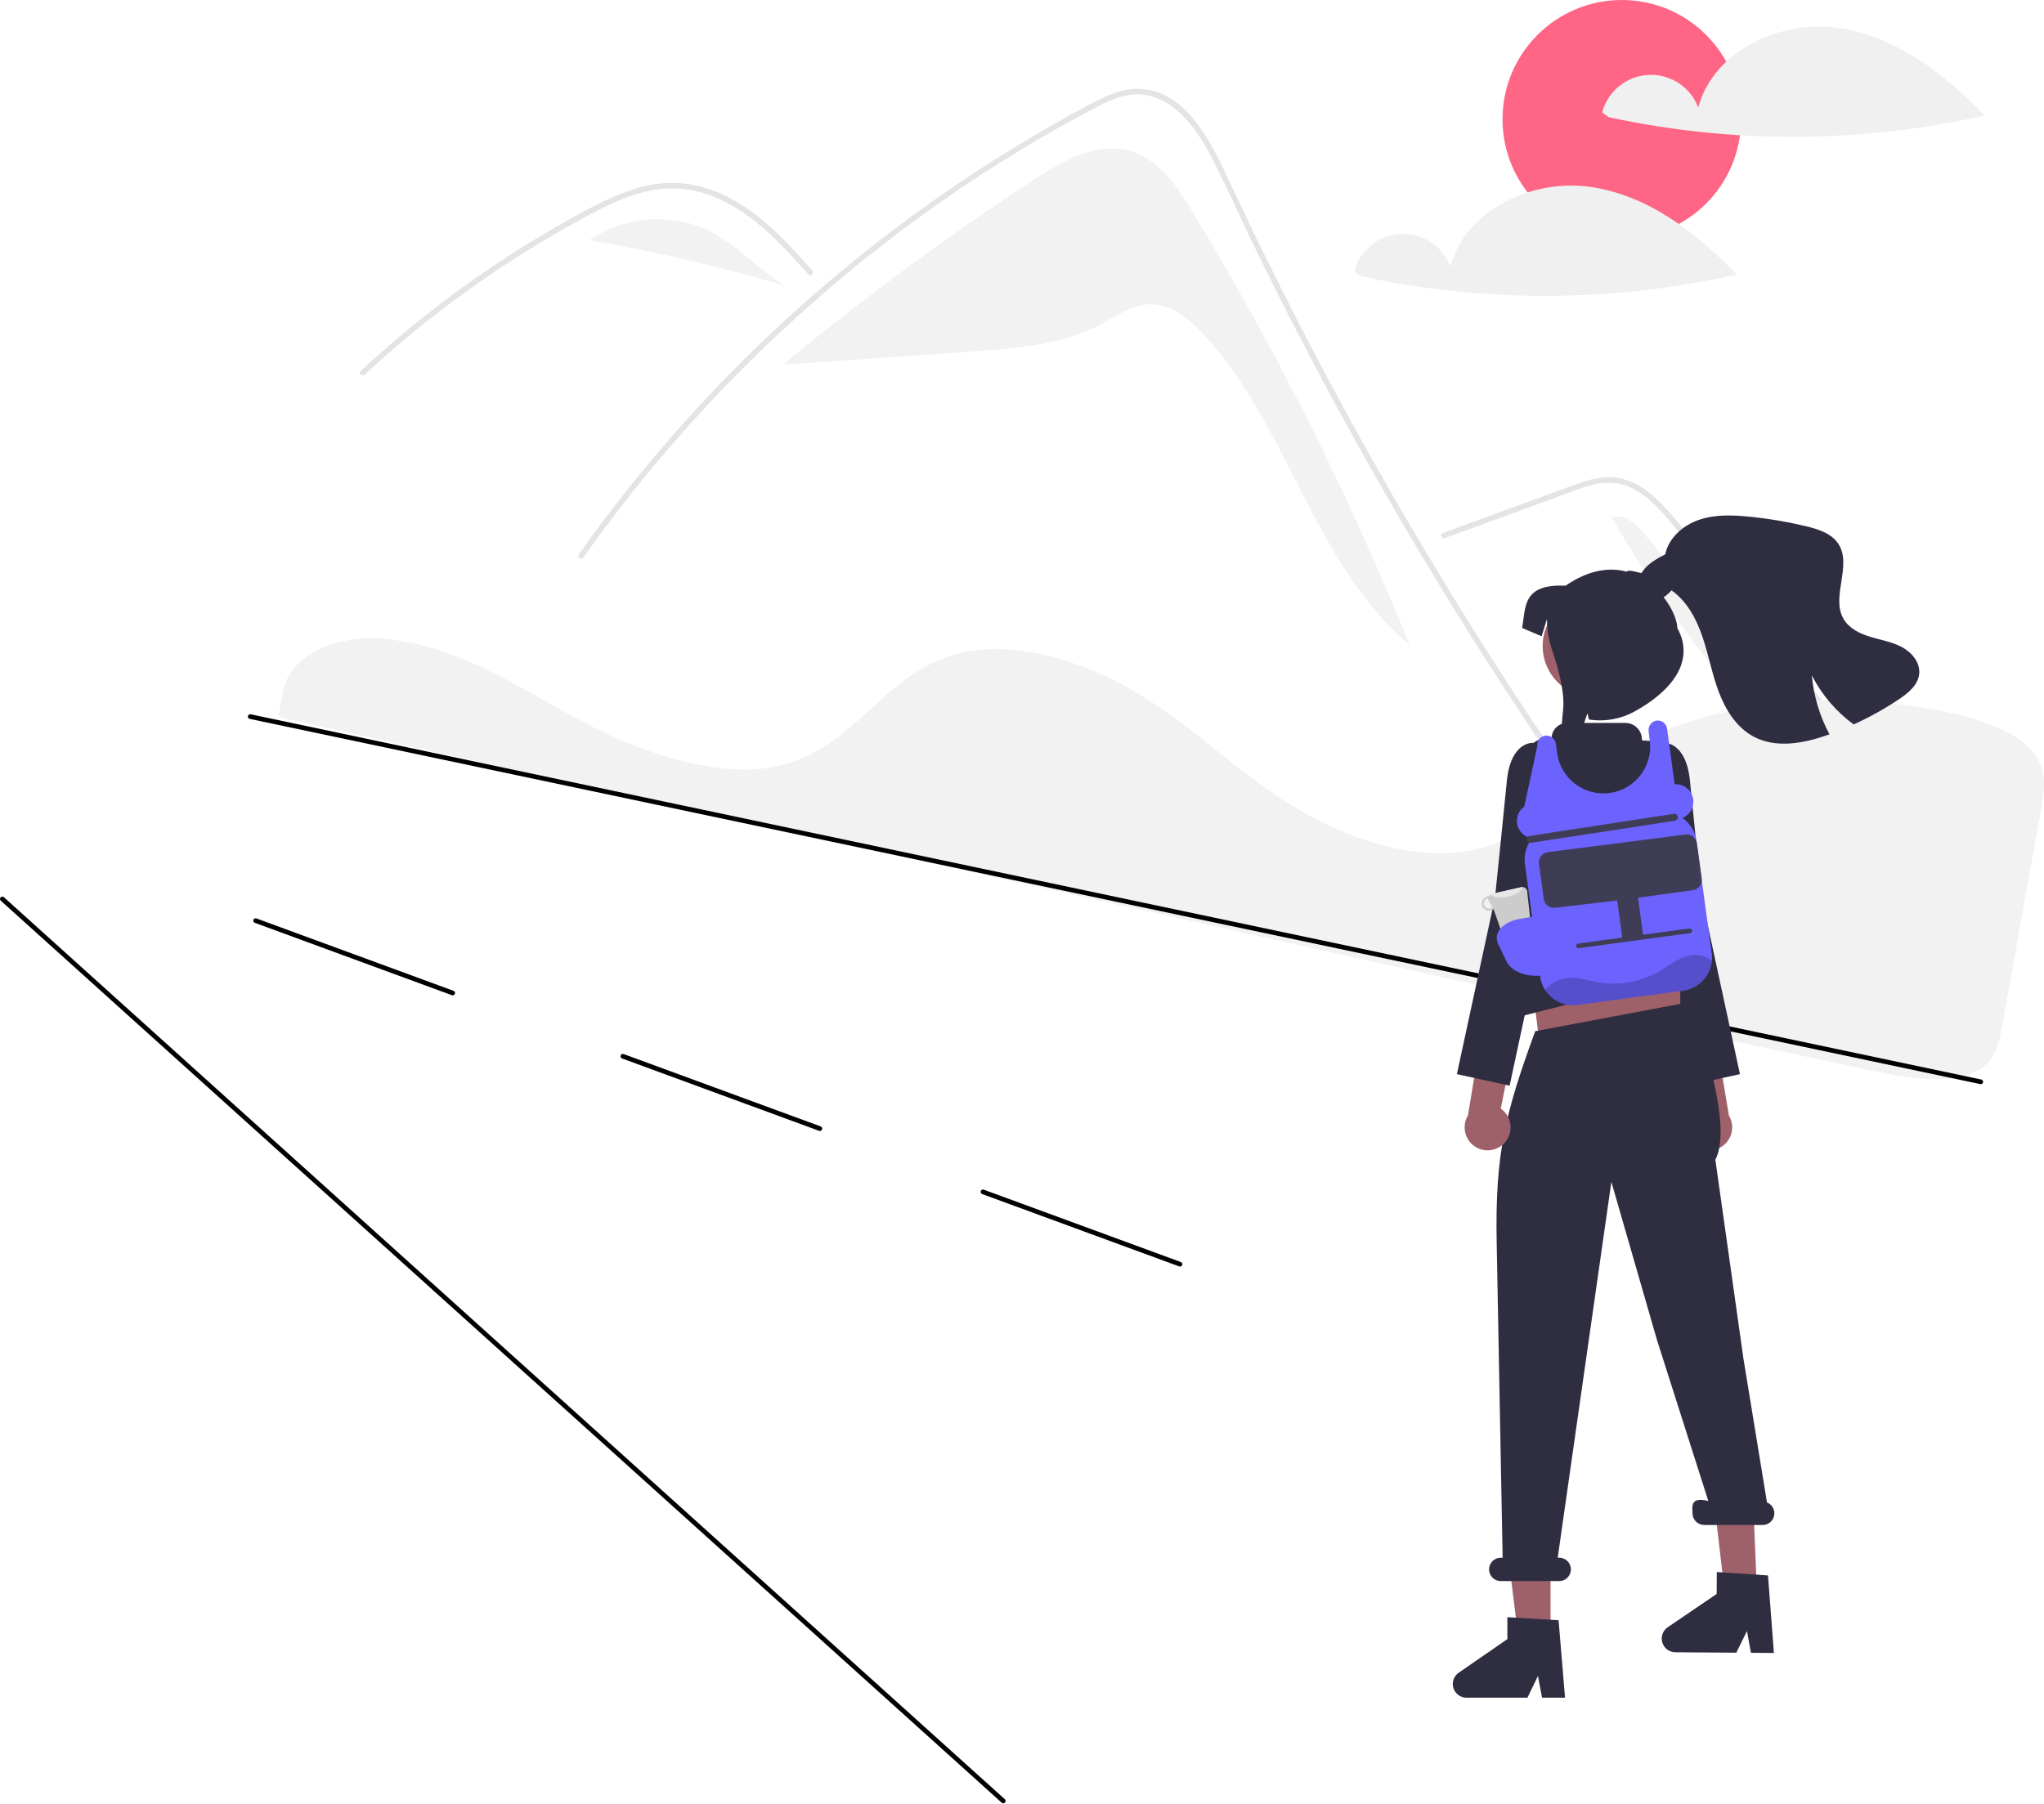
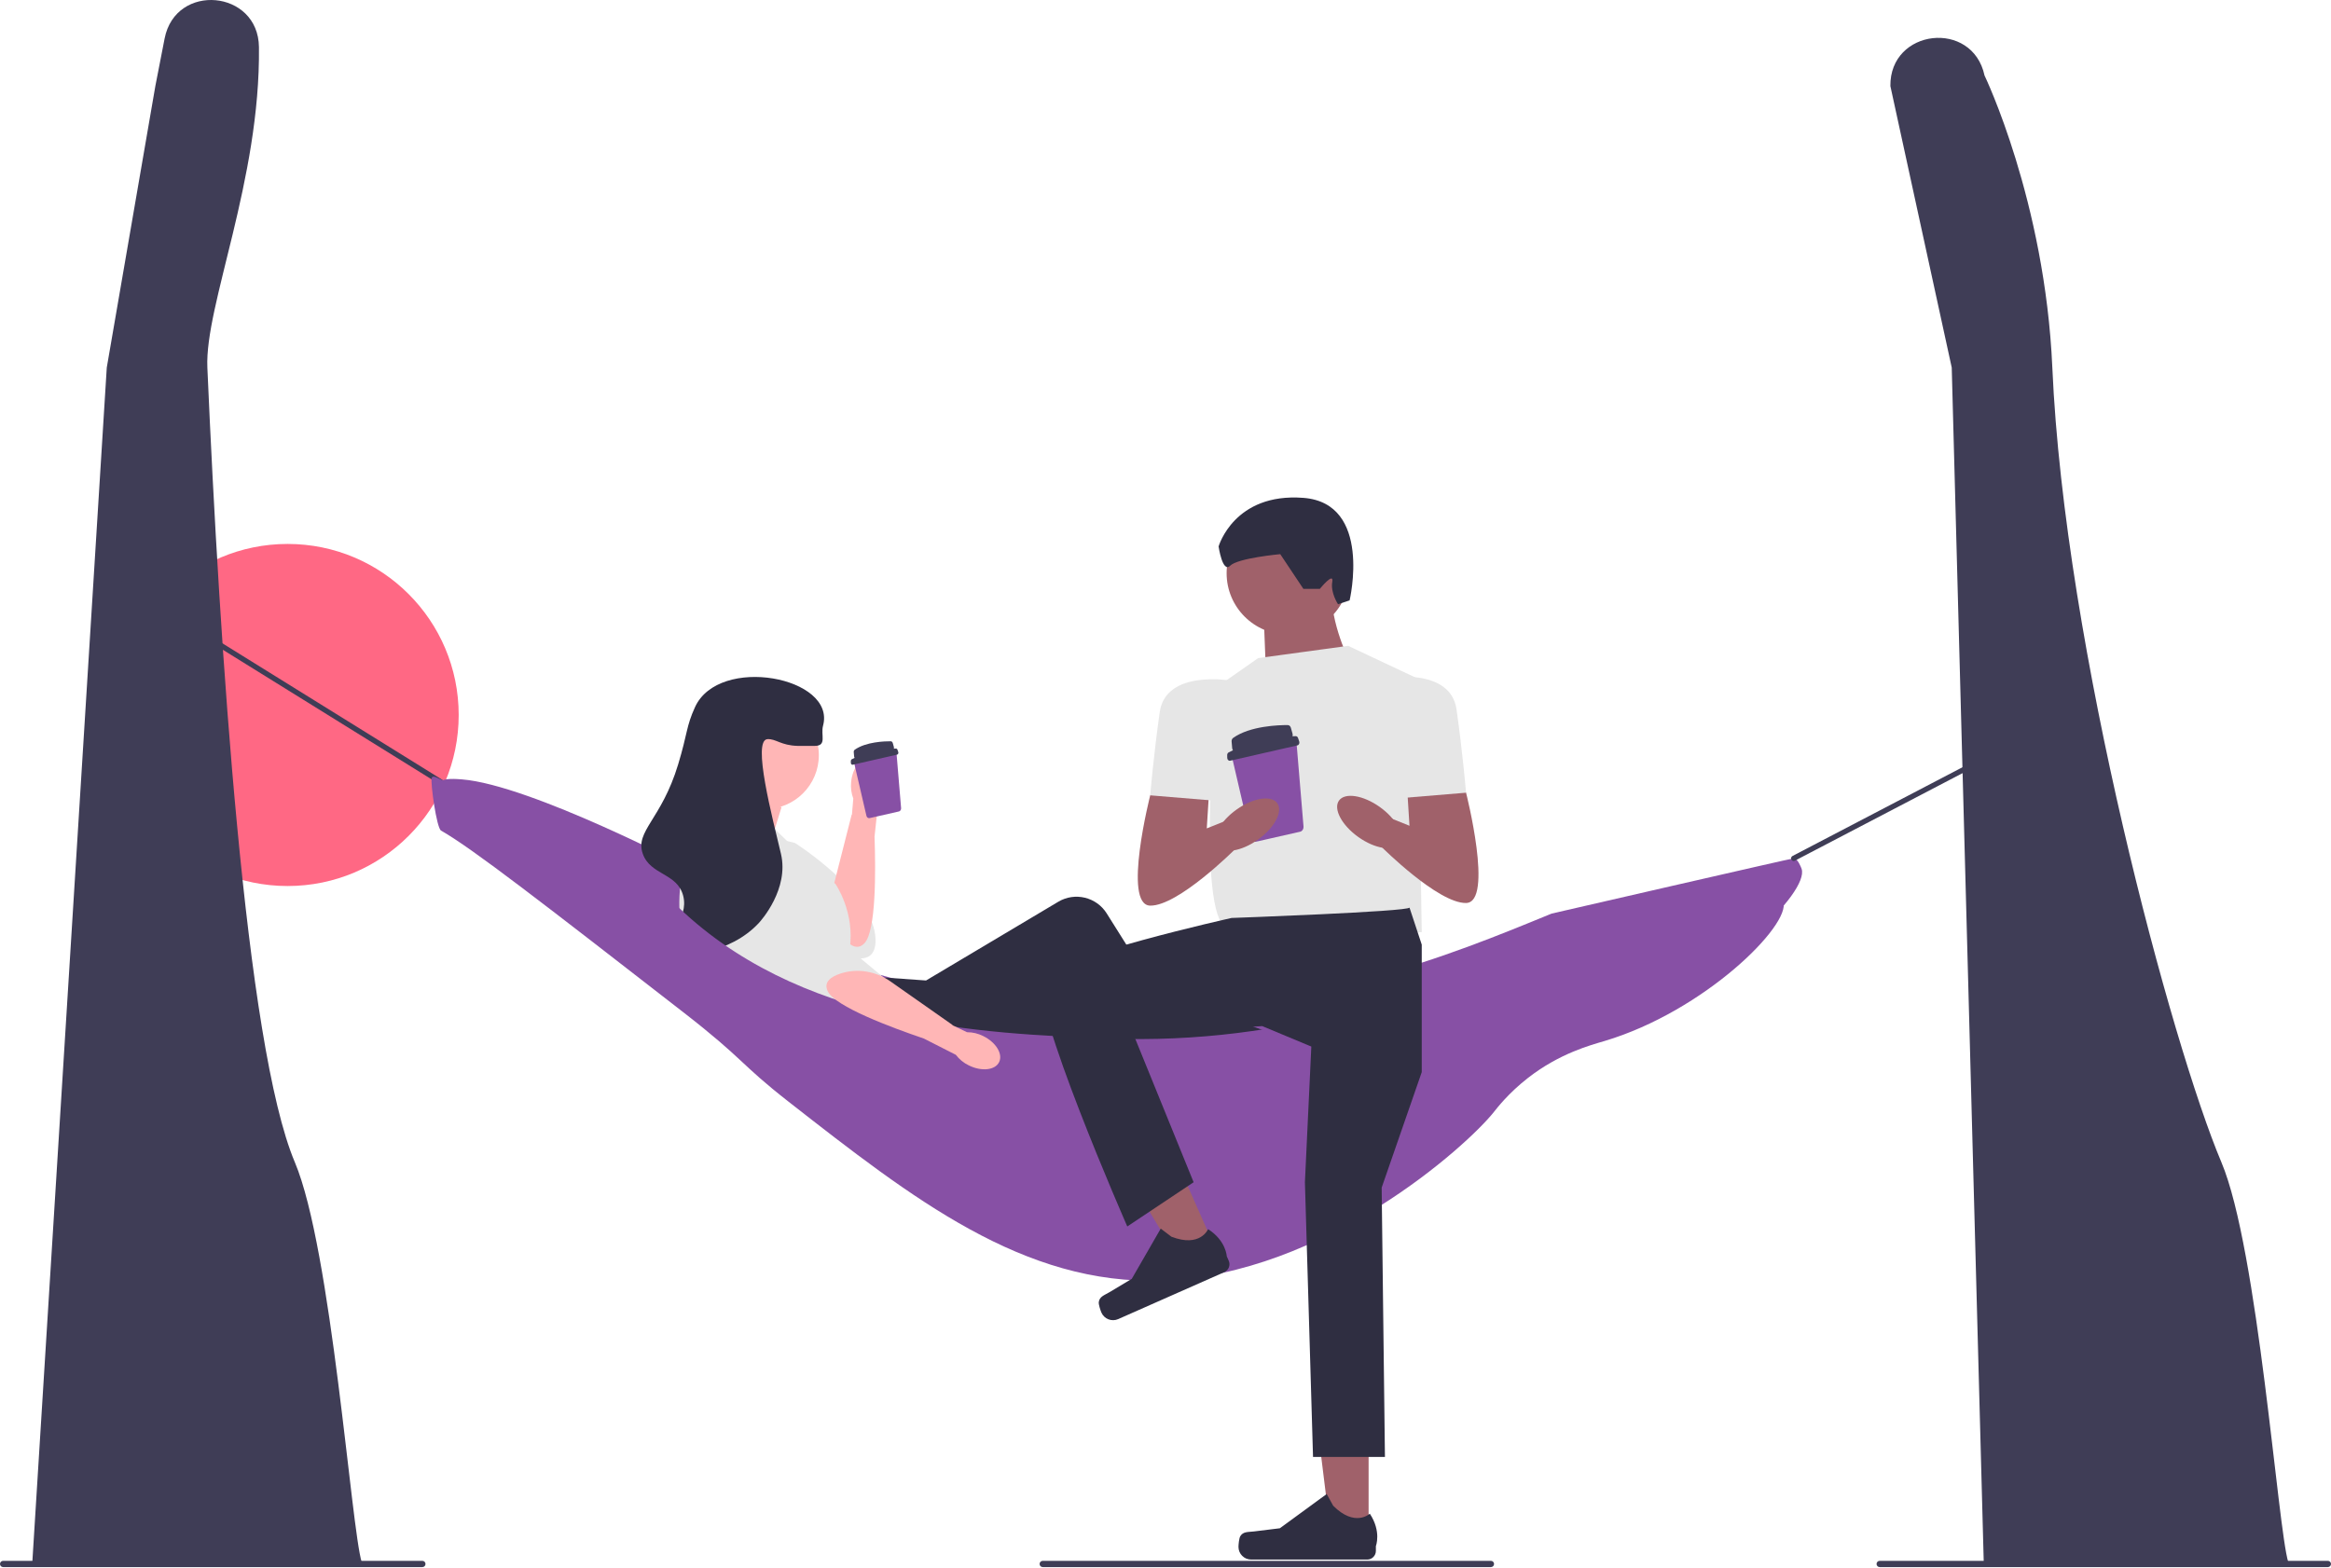
- <svg xmlns="http://www.w3.org/2000/svg" data-name="Layer 1" width="874.039" height="771.292" viewBox="0 0 874.039 771.292">
-   <path d="M673.062,155.137c-6.611-10.934-14.444-22.608-26.712-26.178-14.207-4.135-28.802,4.079-41.181,12.184a1200.013,1200.013,0,0,0-106.794,78.684l.037.424q39.846-2.748,79.691-5.496c19.192-1.324,39.044-2.83,56.005-11.909,6.436-3.445,12.71-8.047,20.003-8.368,9.061-.398,16.962,5.93,23.17,12.541,36.727,39.109,47.355,98.916,88.558,133.276A1307.621,1307.621,0,0,0,673.062,155.137Z" transform="translate(-162.9803 -64.354)" fill="#f2f2f2" />
-   <path d="M898.816,486.852c-4.061-5.128-5.721-6.33-9.727-11.505Q840.159,412.063,797.108,344.504q-29.241-45.883-55.583-93.529-12.541-22.651-24.394-45.658-9.198-17.839-17.985-35.891c-1.675-3.437-3.303-6.891-4.923-10.352-3.817-8.139-7.563-16.318-11.585-24.346-4.583-9.151-10.162-18.744-18.578-24.891a25.346,25.346,0,0,0-13.204-5.081c-6.851-.443-13.173,2.386-19.115,5.476a615.324,615.324,0,0,0-120.996,83.438A629.917,629.917,0,0,0,412.444,302.789c-.869,1.241-2.924.055-2.047-1.193q5.18-7.325,10.565-14.492A633.399,633.399,0,0,1,582.67,136.269q15.73-10.194,32.051-19.431c5.484-3.106,10.992-6.171,16.594-9.048,5.492-2.821,11.324-5.358,17.598-5.452,21.351-.332,32.407,23.848,40,40.119q3.58,7.681,7.246,15.314,13.856,28.981,28.779,57.432,9.21,17.566,18.823,34.927,29.917,54.062,63.596,105.935c29.743,45.808,59.25,86.275,93.134,129.112C901.424,486.362,899.756,488.053,898.816,486.852Z" transform="translate(-162.9803 -64.354)" fill="#e4e4e4" />
-   <path d="M508.636,181.73c-1.24-1.383-2.473-2.766-3.722-4.149-9.846-10.889-20.411-21.652-33.931-27.894a49.228,49.228,0,0,0-20.624-4.781c-7.38.024-14.595,1.96-21.414,4.67-3.224,1.288-6.377,2.75-9.482,4.307-3.548,1.786-7.033,3.69-10.502,5.61q-9.767,5.405-19.281,11.284-18.93,11.699-36.674,25.184-9.198,6.993-18.017,14.445-8.202,6.922-16.073,14.216c-1.122,1.035-2.797-.64-1.675-1.675,1.383-1.288,2.782-2.568,4.18-3.832q5.927-5.358,12.043-10.51,11.153-9.411,22.884-18.096,18.242-13.513,37.74-25.192,9.743-5.832,19.755-11.174c2.015-1.075,4.054-2.126,6.116-3.121a97.502,97.502,0,0,1,14.54-5.919,51.724,51.724,0,0,1,21.96-2.157,57.173,57.173,0,0,1,20.261,7.009c13.275,7.42,23.572,18.894,33.591,30.091C511.323,181.184,509.655,182.867,508.636,181.73Z" transform="translate(-162.9803 -64.354)" fill="#e4e4e4" />
-   <path d="M780.643,294.569l31.811-11.635L828.249,277.157c5.144-1.881,10.276-4.023,15.593-5.37a24.6,24.6,0,0,1,14.114.18,32.529,32.529,0,0,1,11.008,6.824,89.337,89.337,0,0,1,9.029,9.642c3.439,4.133,6.827,8.308,10.23,12.47q21.068,25.765,41.86,51.755,20.792,25.989,41.306,52.198,20.564,26.274,40.845,52.767,2.484,3.246,4.965,6.494c.914,1.196,2.973.017,2.047-1.196q-20.431-26.76-41.147-53.3-20.767-26.604-41.82-52.982-21.053-26.378-42.391-52.527-5.316-6.515-10.649-13.015c-2.999-3.655-5.965-7.35-9.254-10.753-6.039-6.245-13.583-11.764-22.614-11.914-5.31-.088-10.448,1.597-15.381,3.381-5.318,1.924-10.624,3.884-15.935,5.826l-32.034,11.716-8.008,2.929c-1.421.52-.807,2.812.63,2.286Z" transform="translate(-162.9803 -64.354)" fill="#e4e4e4" />
-   <path d="M466.796,163.388c-16.166-8.308-36.868-6.681-51.723,3.699a737.726,737.726,0,0,1,83.932,19.589C487.555,179.967,478.599,169.455,466.796,163.388Z" transform="translate(-162.9803 -64.354)" fill="#f2f2f2" />
-   <path d="M414.914,167.059l-3.112,2.53c1.053-.885,2.147-1.715,3.271-2.501C415.02,167.078,414.967,167.068,414.914,167.059Z" transform="translate(-162.9803 -64.354)" fill="#f2f2f2" />
-   <path d="M867.766,294.685c-3.131-3.812-6.517-7.803-11.201-9.351l-4.373.172A496.015,496.015,0,0,0,984.306,436.543Q926.036,365.614,867.766,294.685Z" transform="translate(-162.9803 -64.354)" fill="#f2f2f2" />
-   <path d="M667.565,606.081a.992.992,0,0,1-.345-.062l-84.261-30.953a1.0 1,0,0,1,.689-1.877L667.91,604.142a1.0 1,0,0,1-.345,1.938Z" transform="translate(-162.9803 -64.354)" />
-   <path d="M513.565,548.081a.992.992,0,0,1-.345-.062l-84.261-30.953a1.0 1,0,0,1,.689-1.877L513.91,546.142a1.0 1,0,0,1-.345,1.938Z" transform="translate(-162.9803 -64.354)" />
-   <path d="M356.565,490.081a.992.992,0,0,1-.345-.062l-84.261-30.953a1.0 1,0,1,1,.689-1.877L356.91,488.142a1.0 1,0,0,1-.345,1.938Z" transform="translate(-162.9803 -64.354)" />
-   <path d="M340.778,339.738c-3.513-.785-7.07-1.405-10.583-1.837l-.511-.063c-23.321-2.777-43.01,6.958-45.796,22.645l-.495,2.838c-.309,1.795-.643,3.725-1.04,5.86-.192,1.054.867,2.132,2.407,2.476L845.649,497.037c39.607,8.564,79.087,17.024,117.337,25.144a177.652,177.652,0,0,0,21.711,3.511c10.927.926,18.927-.293,24.46-3.725l.001 0c6.877-4.253,8.607-11.157,10.019-19.078,2.846-15.997,5.877-32.793,8.897-49.538,2.661-14.758,5.316-29.477,7.832-43.574,1.478-8.369,2.281-15.869-2.879-22.891-5.596-7.598-17.581-13.494-35.623-17.527-.218-.049-.434-.097-.655-.145-56.592-12.407-117.619-2.55-151.854,24.53-3.942,3.118-7.734,6.553-11.401,9.875a158.915,158.915,0,0,1-17.302,14.232,66.95,66.95,0,0,1-10.666,5.986c-.257.125-.548.255-.851.372-.705.318-1.433.613-2.135.865a62.042,62.042,0,0,1-12.655,3.397l-.431.065c-.326.056-.678.107-1.027.147a68.206,68.206,0,0,1-7.479.589c-10.812.309-22.585-1.669-34.991-5.882a151.752,151.752,0,0,1-32.578-15.751c-10.814-6.914-20.639-14.717-30.141-22.263-4.173-3.316-8.49-6.743-12.828-10.046-.815-.622-1.618-1.23-2.434-1.842-5.313-3.969-10.177-7.354-14.871-10.348a146.281,146.281,0,0,0-37.143-17.035c-13.864-4.03-26.63-5.128-37.931-3.275a60.649,60.649,0,0,0-9.253,2.27c-13.923,4.597-23.917,13.74-33.581,22.583-12.021,10.999-24.453,22.373-44.611,25.204-23.263,3.273-53.836-7.081-74.693-17.866-6.557-3.391-13.045-7.056-19.318-10.601q-3.801-2.148-7.611-4.28c-4.993-2.785-9.099-4.982-12.918-6.915l-1.208-.614c-.673-.337-1.346-.675-2.034-1.007-4.55-2.238-8.825-4.154-13.075-5.86l-1.004-.409c-2.021-.785-3.918-1.486-5.788-2.137l-.747-.259A109.236,109.236,0,0,0,340.778,339.738Z" transform="translate(-162.9803 -64.354)" fill="#f2f2f2" />
-   <path d="M1009.981,528.062a1.009,1.009,0,0,1-.208-.021l-740-156.208a1,1,0,0,1,.413-1.957l740,156.208a1,1,0,0,1-.206,1.979Z" transform="translate(-162.9803 -64.354)" />
-   <circle cx="693.5" cy="51" r="51" fill="#ff6584" />
-   <path d="M948.516,76.224c-24.717-3.341-52.935,10.019-59.341,34.124a21.597,21.597,0,0,0-41.093,2.109l2.83,2.027a372.275,372.275,0,0,0,160.659-.726C994.377,95.688,973.233,79.565,948.516,76.224Z" transform="translate(-162.9803 -64.354)" fill="#f0f0f0" />
-   <path d="M842.516,144.224c-24.717-3.341-52.935,10.019-59.341,34.124a21.597,21.597,0,0,0-41.093,2.109l2.83,2.027a372.275,372.275,0,0,0,160.659-.726C888.377,163.688,867.233,147.565,842.516,144.224Z" transform="translate(-162.9803 -64.354)" fill="#f0f0f0" />
-   <path d="M886.872,553.437a9.76,9.76,0,0,1,1.357-14.904L872.689,461.346l17.161,5.51,12.439,74.659A9.813,9.813,0,0,1,886.872,553.437Z" transform="translate(-162.9803 -64.354)" fill="#9e616a" />
-   <path d="M863.926,390.13l10.648-8.037s9.393-.665,11.056,16.274,5.079,49.95,5.079,49.95l16.293,75.463-22.554,4.95-17.451-81.438-10.469-24.184Z" transform="translate(-162.9803 -64.354)" fill="#2f2e41" />
-   <polygon points="718.5 449 658.5 448 653.5 407 718.5 407 718.5 449" fill="#9e616a" />
-   <polygon points="663.032 699.832 649.181 699.831 642.591 646.404 663.034 646.405 663.032 699.832" fill="#9e616a" />
-   <polygon points="751.276 680.645 737.425 680.548 731.21 627.076 749.225 631.209 751.276 680.645" fill="#9e616a" />
-   <polygon points="707.954 371.691 711.092 379.851 710.465 388.011 649.04 409.286 652.088 373.574 658.993 365.414 707.954 371.691" fill="#ffb6b6" />
-   <circle cx="681.602" cy="276.32" r="21.938" fill="#9e616a" />
-   <path d="M832.208,790.486h-9.829l-1.754-9.279-4.493,9.279H790.064a5.86,5.86,0,0,1-3.33-10.682l20.817-14.377v-9.381l21.896,1.307Z" transform="translate(-162.9803 -64.354)" fill="#2f2e41" />
-   <path d="M921.523,771.351l-9.828-.069-1.689-9.292-4.558,9.248-26.067-.182a5.86,5.86,0,0,1-3.255-10.705l20.917-14.231.066-9.381,21.886,1.46Z" transform="translate(-162.9803 -64.354)" fill="#2f2e41" />
-   <path d="M918.566,706.973l-10.086-61.619-12-85c8.788-16.32-11-67-11-67l-2.793.134L819.467,505.415l.014-.061c-12.931,35.268-17.215,52.691-16.506,90.248l2.547,135.01h-.799a5,5,0,0,0,0,10h25a5,5,0,0,0,0-10h-.645l22.947-160.757L871.48,637.354l22,69c-8-2-6.758,2.634-6.758,5.258a5,5,0,0,0,5,5h25a4.995,4.995,0,0,0,1.844-9.639Z" transform="translate(-162.9803 -64.354)" fill="#2f2e41" />
-   <path d="M890.403,495.979l-2-20a3.987,3.987,0,0,0-3.605-2.995c-.833-9.527-4.339-50.629-4.549-52.421l-.008-.076-1.594-34.058a5.037,5.037,0,0,0-4.703-4.79l-8.421-.55a.446.446,0,0,1-.431-.445,7.081,7.081,0,0,0-7.081-7.081H833.08a6.63,6.63,0,0,0-6.576,5.804.44.44,0,0,1-.448.396l-.003-0a11.845,11.845,0,0,0-11.915,9.824c-3.408,19.831-10.239,64.84-6.862,89.862,1.176,8.711-1.359,1.812-1.803,9.1a5.365,5.365,0,0,0,1.336,3.89c-2.058.598-2.856,2.821-2.328,4.916l-.438-.108a4,4,0,0,0,4.856,2.901L885.502,480.836C887.644,480.296,890.943,498.121,890.403,495.979Z" transform="translate(-162.9803 -64.354)" fill="#2f2e41" />
-   <path d="M806.089,553.437a9.76,9.76,0,0,0-1.357-14.904l15.54-77.187-17.161,5.51-12.439,74.659A9.813,9.813,0,0,0,806.089,553.437Z" transform="translate(-162.9803 -64.354)" fill="#9e616a" />
-   <path d="M829.034,390.13l-10.648-8.037s-9.393-.665-11.056,16.274-5.079,49.95-5.079,49.95l-16.293,75.463,22.554,4.95,17.451-81.438,10.469-24.184Z" transform="translate(-162.9803 -64.354)" fill="#2f2e41" />
-   <path d="M868.076,321.166c4.087,1.217,7.9-2.202,10.745-5.441l-1.011,1.2c6.692,4.713,10.693,12.39,13.289,20.161,2.596,7.763,4.044,15.894,6.975,23.546,2.93,7.643,7.66,15.037,14.9,18.85,9.699,5.107,21.583,2.785,31.9-.9.137-.051.266-.094.403-.146a65.737,65.737,0,0,1-7.523-25.191,59.771,59.771,0,0,0,17.873,20.967,137.213,137.213,0,0,0,19.381-10.779c3.984-2.665,8.183-6.109,8.645-10.882.471-4.738-3.067-9.065-7.24-11.344-4.173-2.279-8.971-3.05-13.529-4.421-4.55-1.362-9.194-3.599-11.584-7.711-5.509-9.459,3.761-22.8-2.151-32.02-2.913-4.533-8.568-6.349-13.812-7.609a182.606,182.606,0,0,0-24.317-4.104c-7.189-.72-14.617-.985-21.455,1.328-6.838,2.313-13.041,7.686-14.506,14.763-3.993,2.099-8.217,4.421-10.359,8.405C862.558,313.815,863.749,319.881,868.076,321.166Z" transform="translate(-162.9803 -64.354)" fill="#2f2e41" />
-   <path d="M874.177,319.572c3.914,4.903,6.044,10.205,6.044,13.38,8.13,14.859-3.496,27.623-18.356,35.753a30.443,30.443,0,0,1-19.45,3.391l-.622-2.654-.842,2.39s-9.675,31.954-12.866,33.828c1.211-5.687,2.598-32.017,3.272-37.567.933-7.554-2.32-18.799-4.667-25.638a40.366,40.366,0,0,1-2.21-13.1v-.195l-2.285,7.34-8.319-3.549c1.548-8.878,0-18.956,18.556-18.082,10.036-6.902,18.873-7.953,26.133-5.996.937-1.448,6.339,1.264,7.9.502" transform="translate(-162.9803 -64.354)" fill="#2f2e41" />
-   <path d="M894.95,475.58a14.211,14.211,0,0,1-12.22,12.5l-45.17,6.12a14.224,14.224,0,0,1-15.99-12.18l-6.51-48.14a14.175,14.175,0,0,1,1.8-9.04l-.31-2.34a7.49,7.49,0,0,1-1.78-13.14l5.58-25.85a4.007,4.007,0,0,1,3.82-4.54,4.113,4.113,0,0,1,4.13,3.63l.51,3.8a20.001,20.001,0,0,0,39.82-2.66,20.672,20.672,0,0,0-.18-2.71l-.5-3.74a4.15,4.15,0,0,1,3.18-4.69,3.999,3.999,0,0,1,4.71,3.4l3.23,23.8a7.492,7.492,0,0,1,3.35,14.41,14.165,14.165,0,0,1,5.97,9.74l6.52,48.15A14,14,0,0,1,894.95,475.58Z" transform="translate(-162.9803 -64.354)" fill="#6c63ff" />
-   <path d="M815.906,423.559a1.502,1.502,0,0,1,1.285-1.688l61.566-9.437a1.5,1.5,0,1,1,.402,2.973l-61.566,9.437A1.502,1.502,0,0,1,815.906,423.559Z" transform="translate(-162.9803 -64.354)" fill="#3f3d56" />
-   <path d="M823.101,448.829l-2.035-15.036a4.413,4.413,0,0,1,3.782-4.965l58.801-7.522a4.413,4.413,0,0,1,4.965,3.782l2.035,15.036a4.413,4.413,0,0,1-3.782,4.965L863.381,448.32a4.413,4.413,0,0,1,.117.489l2.079,15.36,19.819-2.682a1,1,0,1,1,.268,1.982l-19.819,2.682-8.919,1.207L838.098,469.906a1,1,0,0,1-.268-1.982l18.828-2.548-2.079-15.36a4.414,4.414,0,0,1-.017-.502l-26.496,3.097A4.413,4.413,0,0,1,823.101,448.829Z" transform="translate(-162.9803 -64.354)" fill="#3f3d56" />
-   <path d="M591.98,835.646a.998.998,0,0,1-.669-.257l-428-385.792a1,1,0,0,1,1.339-1.486l428,385.792a1,1,0,0,1-.67,1.743Z" transform="translate(-162.9803 -64.354)" />
-   <path d="M816.03,445.94a2.026,2.026,0,0,0-2.15-2.17,1.864,1.864,0,0,0-.32.04l-12.66,2.86a2.085,2.085,0,0,0-1.34,1.03,2.606,2.606,0,0,0-.55.08,3.076,3.076,0,1,0,1.36,6,3.118,3.118,0,0,0,1.24-.6l4.29,12.08a2.015,2.015,0,0,0,2.21.97l8.23-1.86a2.043,2.043,0,0,0,1.57-1.82Zm-15.85,6.98a2.2,2.2,0,0,1-.98-4.29c.04-.01.08,0,.12-.01a2.071,2.071,0,0,0,.27,1.04L801.16,452.4A2.071,2.071,0,0,1,800.18,452.92Z" transform="translate(-162.9803 -64.354)" fill="#ccc" />
-   <path d="M813.88,443.77c.12,1.6-2.62,3.44-6.29,4.17-3.37.69-6.39.21-7.24-1.05a1.919,1.919,0,0,1,.55-.22l12.66-2.86A1.864,1.864,0,0,1,813.88,443.77Z" transform="translate(-162.9803 -64.354)" fill="#e6e6e6" />
-   <path d="M807.264,475.724l-3.675-7.646c-2.153-4.479,1.789-9.245,8.787-10.624L821,456l3.607,25.202-.747.147C816.862,482.727,809.417,480.203,807.264,475.724Z" transform="translate(-162.9803 -64.354)" fill="#6c63ff" />
-   <g opacity="0.2">
-     <path d="M894.95,475.58a14.211,14.211,0,0,1-12.22,12.5l-45.17,6.12a14.208,14.208,0,0,1-13.87-6.42,14.512,14.512,0,0,1,10.36-5.24c3.88-.2,7.64,1.09,11.44,1.81a39.589,39.589,0,0,0,26.83-4.45c3.53-2.05,6.71-4.67,10.59-6.13,3.88-1.45,8.89-1.4,11.7,1.43A4.033,4.033,0,0,1,894.95,475.58Z" transform="translate(-162.9803 -64.354)" />
+ <svg xmlns="http://www.w3.org/2000/svg" width="885.67" height="595.537" viewBox="0 0 885.67 595.537">
+   <circle cx="109.281" cy="271.711" r="65" fill="#ff6884" />
+   <path d="M137.448,593.688H12.28L40.568,139.688,59.028,32.688l3.518-18.053c4.166-21.375,35.596-18.521,35.844,3.255,.578,50.628-20.638,98.275-19.602,121.797,4.67,106.49,14.43,257.49,33.24,302,13.97,33.07,21.44,139.56,25.42,152Z" fill="#3f3d56" />
+   <path d="M869.448,593.688h-115.72l-12.16-454-23.315-106.98c-.268-21.828,31.192-25.363,35.775-4.02l0,0s22.97,47.61,25.76,111c4.67,106.49,45.43,257.49,64.24,302,13.97,33.07,21.44,139.56,25.42,152Z" fill="#3f3d56" />
+   <path d="M175.528,296.188c26.179,2.105,87,34,87,34,47.263,47.32,117.855,50.126,165,52,70.098,2.787,123.163-19.032,162-35,0-0,90.791-20.91,92-21,1.447-.108,2.817,3.46,3,4,2.996,8.858-29.948,41.675-68,53-5.184,1.543-16.944,4.616-29,14-7.484,5.826-11.881,11.592-13,13-10.21,12.851-64.47,61.804-126,64-52.622,1.878-94.688-31.01-142-68-18.765-14.671-16.515-15.754-40-34-53.262-41.379-79.893-62.069-92-69-1.678-.961-7.554-4.244-7-6,.506-1.603,6.123-1.151,8-1Z" fill="#8750a5" />
+   <path d="M167.527,298.188c-.18,0-.362-.049-.526-.15L36.796,217.216c-.469-.291-.614-.908-.322-1.377,.291-.47,.908-.615,1.377-.322l130.205,80.821c.469,.291,.614,.908,.322,1.377-.189,.305-.516,.473-.851,.473Z" fill="#3f3d56" />
+   <path d="M681.529,327.188c-.361,0-.709-.195-.887-.537-.256-.489-.066-1.094,.423-1.35l112.642-58.829c.491-.256,1.094-.066,1.349,.423,.256,.489,.066,1.094-.423,1.35l-112.642,58.829c-.148,.077-.306,.113-.462,.113Z" fill="#3f3d56" />
+   <path d="M0,594.347c0,.66,.53,1.19,1.19,1.19H160.48c.66,0,1.19-.53,1.19-1.19,0-.66-.53-1.19-1.19-1.19H1.19c-.66,0-1.19,.53-1.19,1.19Z" fill="#3f3d56" />
+   <path d="M713,594.347c0,.66,.53,1.19,1.19,1.19h170.29c.66,0,1.19-.53,1.19-1.19,0-.66-.53-1.19-1.19-1.19h-170.29c-.66,0-1.19,.53-1.19,1.19Z" fill="#3f3d56" />
+   <path d="M395,594.347c0,.66,.53,1.19,1.19,1.19h170.29c.66,0,1.19-.53,1.19-1.19,0-.66-.53-1.19-1.19-1.19h-170.29c-.66,0-1.19,.53-1.19,1.19Z" fill="#3f3d56" />
+   <g>
+     <path d="M278.625,314.567s-6.384,10.03-1.133,15.936c5.251,5.906,36.994,29.436,36.994,29.436,0,0,19.997,12.261,18.039-4.625-1.958-16.887-30.466-34.959-30.466-34.959l-23.434-5.788Z" fill="#e6e6e6" />
+     <path d="M330.516,288.022c-3.415-.329-6.602,3.753-7.12,9.12-.236,2.141,.044,4.308,.816,6.319l-.511,6.089-.105,.01-7.11,27.963c-1.653,6.502-.304,13.467,3.882,18.71,2.49,3.119,5.423,5.022,8.092,2.21,4.428-4.666,4.288-27.47,3.821-40.509l1.467-13.553c1.144-1.826,1.833-3.9,2.011-6.048,.518-5.365-1.83-9.982-5.245-10.312Z" fill="#ffb6b6" />
+   </g>
+   <g>
+     <path d="M340.68,286.811l-.037-.421c-.028-.334-.178-.637-.412-.842s-.533-.281-.823-.227l-14.069,3.086c-.29,.065-.533,.259-.692,.539-.15,.291-.196,.637-.122,.96l.131,.561,.935,4.025,3.611,15.538c.131,.561,.589,.928,1.076,.885,.047,0,.084,0,.131-.011l11.123-2.525c.112-.022,.215-.065,.309-.13,.355-.227,.571-.68,.533-1.165l-1.693-20.274Z" fill="#8750a5" />
+     <path d="M340.408,284.469c-.201,.005-.47,.015-.793,.031,.065-.196,.076-.418,.014-.635l-.425-1.506c-.11-.391-.424-.657-.781-.659-2.124-.013-9.402,.178-13.66,3.214-.266,.19-.412,.542-.381,.901l.142,1.653c.018,.204,.09,.386,.197,.529-.363,.172-.724,.351-1.081,.541-.224,.119-.364,.381-.361,.664l.008,.712c.005,.452,.364,.788,.748,.7l16.804-3.832c.382-.087,.604-.552,.463-.971l-.297-.882c-.096-.284-.335-.468-.599-.461Z" fill="#3f3d56" />
+   </g>
+   <polygon points="296.927 306.788 292.611 320.815 274.268 316.499 273.189 293.84 296.927 306.788" fill="#ffb6b6" />
+   <path d="M271.031,313.262l23.738,2.158,9.512,9.29,13.148,11.211s7.553,10.79,5.395,24.817l12.948,10.79-32.37,33.186-41.002-34.265s-14.027-42.081,8.632-57.187Z" fill="#e6e6e6" />
+   <path d="M327.139,372.608l9.422-1.079,15.293,1.079,50.243-29.92c6.319-3.763,14.486-1.797,18.4,4.43l40.438,64.334-12.948,8.632-39.923-41.002-49.787,41.002s-50.56,26.448-54.876-15.369l23.738-32.107Z" fill="#2f2e41" />
+   <polygon points="358.43 410.373 439.355 402.82 515.964 422.242 520.28 406.057 415.617 368.291 377.852 378.003 358.43 410.373" fill="#2f2e41" />
+   <path d="M267.675,322.037s-7.425,9.286-2.84,15.722c4.586,6.436,33.616,33.242,33.616,33.242,0,0,18.564,14.34,18.432-2.66-.132-16.999-26.532-38.031-26.532-38.031l-22.676-8.273Z" fill="#e6e6e6" />
+   <g>
+     <circle cx="290.635" cy="286.979" r="20.486" fill="#ffb6b6" />
+     <path d="M309.521,283.458c-5.254-.013-5.552,.022-6.402,0-6.517-.172-8.221-2.736-11.524-2.561-5.895,.312,1.886,29.869,5.122,43.534,3.174,13.401-7.552,25.41-8.323,26.248-10.887,11.84-30.009,14.005-33.29,8.963-2.656-4.081,6.757-10.286,4.481-19.206-2.224-8.719-12.494-7.791-15.365-16.005-3.006-8.602,7.097-12.941,13.444-33.931,3.645-12.054,3-14.301,6.402-21.767,9.092-19.957,53.658-11.46,48.655,7.042-.968,3.579,1.608,7.694-3.201,7.682Z" fill="#2f2e41" />
+   </g>
+   <path d="M169.028,296.688c26.179,2.105,86.539,45.945,86.539,45.945,47.263,47.32,117.855,50.126,165,52,70.098,2.787,123.163-19.032,162-35,0-0,80.466,13.086,90-18,.091-.297,.791-2.91,2-3,1.447-.108,2.817,3.46,3,4,2.996,8.858-29.948,41.675-68,53-5.184,1.543-16.944,4.616-29,14-7.484,5.826-11.881,11.592-13,13-10.21,12.851-64.47,61.804-126,64-52.622,1.878-94.688-31.01-142-68-18.765-14.671-16.515-15.754-40-34-53.262-41.379-79.893-62.069-92-69-1.678-.961-4.092-18.189-3.539-19.945,.506-1.603,3.123,.849,5,1Z" fill="#8750a5" />
+   <path d="M379.614,403.64c1.52-3.075-1.165-7.504-5.999-9.894-1.918-.981-4.043-1.489-6.197-1.48l-5.511-2.639,.027-.102-23.617-16.574c-5.491-3.854-12.482-5.065-18.869-3.013-3.799,1.221-6.62,3.287-4.938,6.78,2.79,5.797,24.158,13.761,36.514,17.954l12.149,6.183c1.301,1.718,2.995,3.098,4.94,4.027,4.832,2.389,9.982,1.833,11.502-1.242Z" fill="#ffb6b6" />
+   <g>
+     <path d="M512.225,250.097s-7.77-15.539-6.216-29.524l-25.859,13.403,.996,25.445,31.078-9.323Z" fill="#a0616a" />
+     <circle cx="489.384" cy="217.826" r="23.327" fill="#a0616a" />
+     <g>
+       <polygon points="520.005 584.143 505.771 584.141 499 529.237 520.008 529.239 520.005 584.143" fill="#a0616a" />
+       <path d="M471.237,583.82h0c-.443,.746-.677,3.156-.677,4.024h0c0,2.668,2.163,4.831,4.831,4.831h44.082c1.82,0,3.296-1.476,3.296-3.296v-1.835s2.181-5.516-2.309-12.315c0,0-5.58,5.323-13.918-3.015l-2.459-4.454-17.798,13.017-9.865,1.214c-2.158,.266-4.072-.041-5.182,1.829h-0Z" fill="#2f2e41" />
+     </g>
+     <path d="M478.039,250.097l34.186-4.662,26.417,12.431,1.554,96.343s-64.983,7.77-75.224-2.331c-10.241-10.1-2.472-90.904-2.472-90.904l15.539-10.877Z" fill="#e6e6e6" />
+     <path d="M495.218,223.769h6.271s5.441-6.697,4.709-2.617c-.732,4.081,2.196,8.473,2.196,8.473l4.392-1.464s8.784-36.934-17.568-38.963c-26.352-2.029-32.208,18.467-32.208,18.467,0,0,1.464,10.248,4.392,7.32s19.032-4.392,19.032-4.392l8.784,13.176Z" fill="#2f2e41" />
+     <g>
+       <polygon points="462.212 475.439 449.194 481.195 420.792 433.723 440.006 425.226 462.212 475.439" fill="#a0616a" />
+       <path d="M417.481,494.87h0c-.103,.862,.657,3.16,1.008,3.954h0c1.079,2.44,3.932,3.543,6.372,2.464l40.314-17.831c1.665-.736,2.417-2.683,1.681-4.347l-.742-1.678s-.237-5.927-7.093-10.328c0,0-2.95,7.126-13.948,2.873l-4.05-3.079-11.012,19.104-8.531,5.101c-1.866,1.116-3.741,1.609-4,3.769l-0,0Z" fill="#2f2e41" />
+     </g>
+     <path d="M535.534,344.886l4.662,14.095v48.453l-15.227,43.895,1.242,102.344h-27.322l-3.083-104.394,2.435-51.561-18.647-7.77-48.979,3.023,22.905,56.307-25.205,16.812s-37.698-85.912-32.057-94.235c5.641-8.323,71.682-23.006,71.682-23.006,0,0,67.596-2.41,67.596-3.964Z" fill="#2f2e41" />
+     <g>
+       <path d="M549.519,288.945l7.513,12.304s10.62,41.743,0,41.913c-10.62,.17-32.063-21.273-32.063-21.273l2.796-11.189,7.77,3.108-1.554-24.863h15.539Z" fill="#a0616a" />
+       <path d="M526.21,257.671s24.863-4.38,27.194,11.893c2.331,16.273,3.628,31.685,3.628,31.685l-26.937,2.232-3.885-45.81Z" fill="#e6e6e6" />
+       <ellipse cx="520.178" cy="312.381" rx="7.015" ry="14.03" transform="translate(-36.03283 554.8617) rotate(-54.54076)" fill="#a0616a" />
+     </g>
+     <g>
+       <path d="M492.703,283.31l-.057-.639c-.043-.508-.27-.967-.625-1.278s-.81-.426-1.25-.344l-21.365,4.686c-.44,.098-.81,.393-1.051,.819-.227,.442-.298,.967-.185,1.458l.199,.852,1.421,6.112,5.483,23.595c.199,.852,.895,1.409,1.634,1.344,.071,0,.128,0,.199-.016l16.89-3.834c.17-.033,.327-.098,.469-.197,.54-.344,.867-1.032,.81-1.77l-2.571-30.788Z" fill="#8750a5" />
+       <path d="M492.289,279.753c-.305,.008-.714,.023-1.204,.048,.099-.297,.115-.634,.022-.964l-.646-2.287c-.168-.594-.644-.997-1.186-1-3.225-.019-14.277,.27-20.743,4.88-.405,.288-.626,.823-.579,1.369l.216,2.51c.027,.31,.136,.585,.299,.803-.551,.262-1.099,.533-1.641,.821-.339,.18-.553,.578-.548,1.009l.012,1.081c.008,.686,.553,1.196,1.136,1.063l25.518-5.819c.581-.132,.917-.838,.703-1.474l-.451-1.339c-.145-.431-.509-.711-.91-.7Z" fill="#3f3d56" />
+     </g>
+     <g>
+       <path d="M444.538,289.945l-7.513,12.304s-10.62,41.743,0,41.913c10.62,.17,32.063-21.273,32.063-21.273l-2.796-11.189-7.77,3.108,1.554-24.863h-15.539Z" fill="#a0616a" />
+       <path d="M467.847,258.671s-24.863-4.38-27.194,11.893c-2.331,16.273-3.628,31.685-3.628,31.685l26.937,2.232,3.885-45.81Z" fill="#e6e6e6" />
+       <ellipse cx="473.879" cy="313.381" rx="14.03" ry="7.015" transform="translate(-93.90892 333.0315) rotate(-35.45924)" fill="#a0616a" />
+     </g>
  </g>
</svg>
